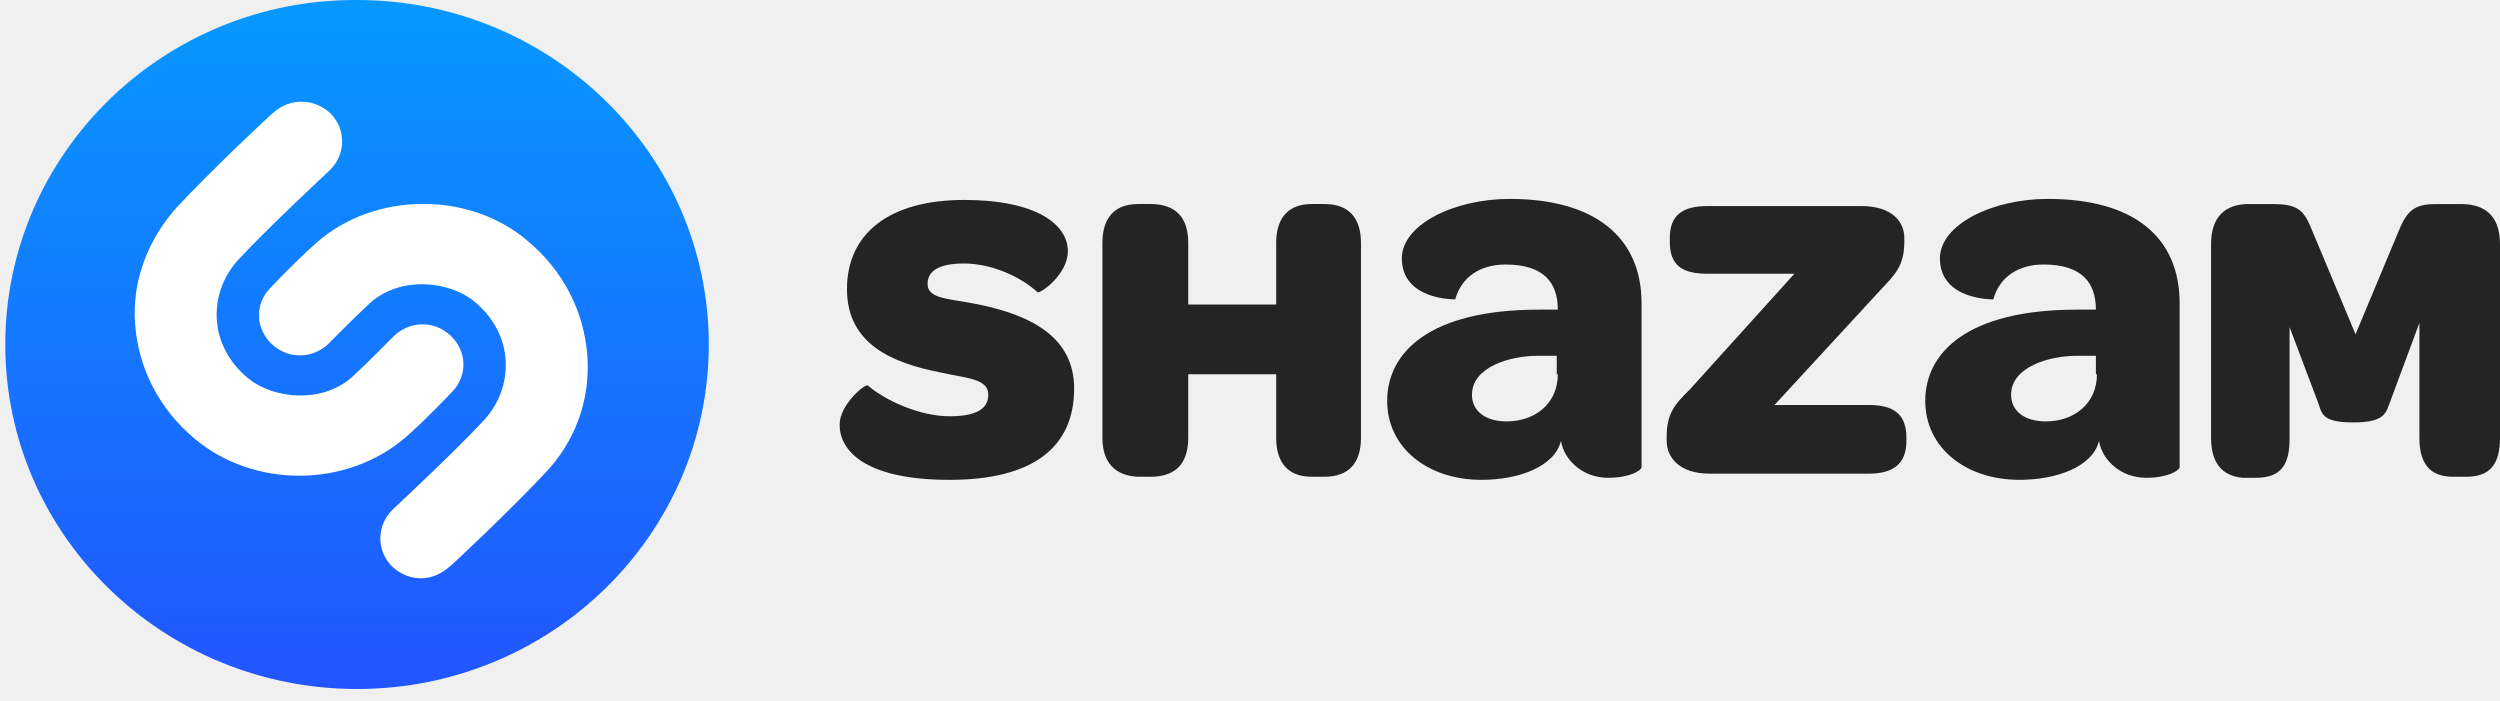
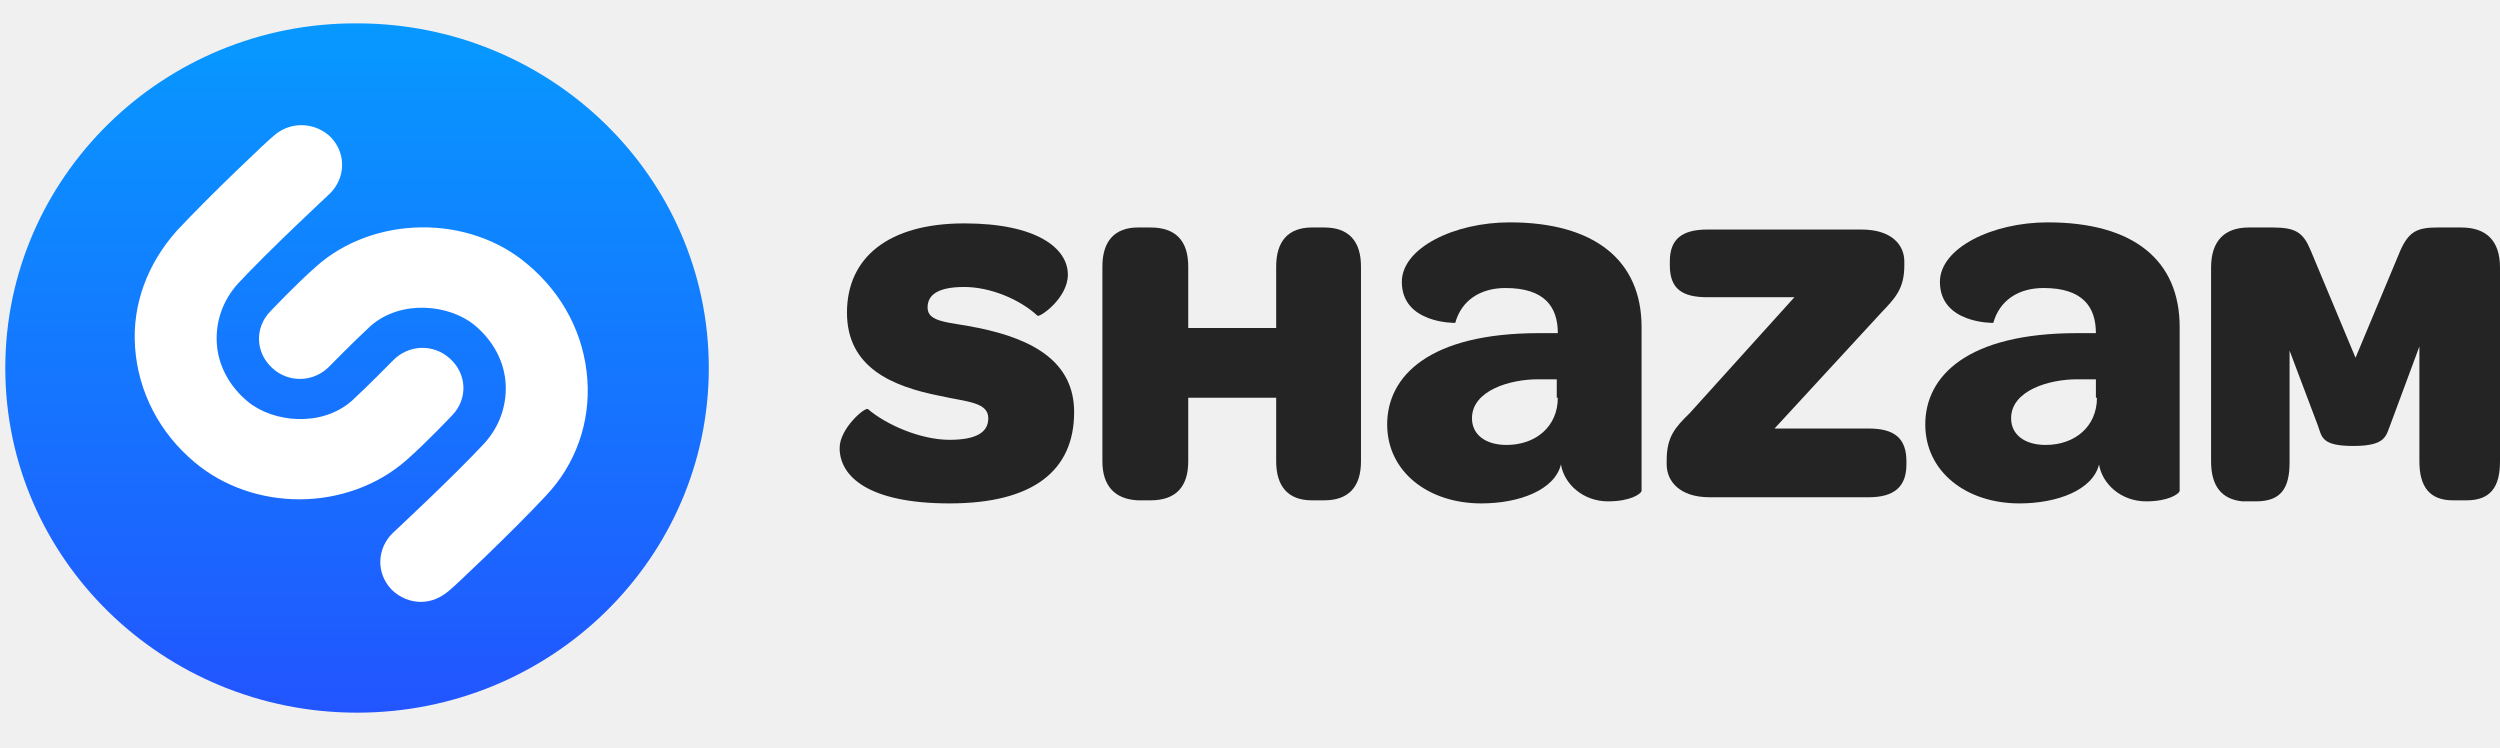
- <svg xmlns="http://www.w3.org/2000/svg" fill="none" height="44" viewBox="0 0 157 44" width="157">
-   <linearGradient id="a" gradientUnits="userSpaceOnUse" x1="22.452" x2="22.452" y1="43.255" y2="-10.898">
-     <stop offset="0" stop-color="#25f" />
-     <stop offset="1" stop-color="#0af" />
-   </linearGradient>
-   <g fill="#242424">
-     <path d="m52.729 26.657c0-1.223 1.578-2.575 1.775-2.447 1.118.966 3.287 1.932 5.128 1.932 1.644 0 2.433-.451 2.433-1.352 0-1.03-1.381-1.03-3.09-1.417-2.893-.58-5.785-1.738-5.785-5.215s2.63-5.602 7.363-5.602c4.536 0 6.509 1.545 6.509 3.219 0 1.481-1.775 2.704-1.907 2.576-1.118-1.03-2.958-1.803-4.602-1.803-1.578 0-2.301.451-2.301 1.288 0 .966 1.381.901 3.221 1.288 3.419.708 5.983 2.125 5.983 5.28 0 3.67-2.564 5.731-7.824 5.731-5.062 0-6.903-1.674-6.903-3.477z" />
-     <path d="m69.231 27.494v-12.234c0-1.61.789-2.447 2.235-2.447h.789c1.578 0 2.367.837 2.367 2.447v3.863h5.522v-3.863c0-1.61.789-2.447 2.235-2.447h.789c1.512 0 2.301.837 2.301 2.447v12.234c0 1.61-.789 2.447-2.301 2.447h-.789c-1.446 0-2.235-.837-2.235-2.447v-3.992h-5.522v3.992c0 1.61-.789 2.447-2.367 2.447h-.789c-1.446-.064-2.235-.901-2.235-2.447z" />
-     <path d="m97.831 23.502c0 1.803-1.381 2.962-3.221 2.962-1.315 0-2.17-.644-2.17-1.674 0-1.738 2.367-2.447 4.142-2.447h1.183v1.159zm-3.024-11.011c-3.484 0-6.772 1.61-6.772 3.735 0 2.64 3.353 2.575 3.353 2.575.395-1.417 1.578-2.189 3.156-2.189 2.433 0 3.287 1.159 3.287 2.833h-1.183c-6.903 0-9.533 2.704-9.533 5.731 0 2.962 2.564 4.958 5.917 4.958 2.367 0 4.602-.837 4.997-2.447.197 1.223 1.381 2.318 2.958 2.318 1.381 0 2.038-.451 2.104-.644v-10.302c0-4.185-2.958-6.568-8.284-6.568z" />
-     <path d="m104.667 27.687v-.258c0-1.481.526-2.06 1.447-2.962l6.574-7.276h-5.457c-1.577 0-2.366-.515-2.366-1.996v-.258c0-1.417.789-1.996 2.366-1.996h9.665c1.972 0 2.695 1.03 2.695 1.996v.258c0 1.481-.591 2.06-1.446 2.962l-6.706 7.276h5.917c1.578 0 2.367.58 2.367 2.06v.193c0 1.417-.789 2.06-2.367 2.06h-9.993c-1.907 0-2.696-1.03-2.696-2.06z" />
-     <path d="m131.688 23.502c0 1.803-1.381 2.962-3.221 2.962-1.315 0-2.17-.644-2.17-1.674 0-1.738 2.367-2.447 4.142-2.447h1.183v1.159zm-3.09-11.011c-3.484 0-6.772 1.61-6.772 3.735 0 2.64 3.353 2.575 3.353 2.575.395-1.417 1.578-2.189 3.156-2.189 2.433 0 3.287 1.159 3.287 2.833h-1.183c-6.903 0-9.533 2.704-9.533 5.731 0 2.962 2.564 4.958 5.917 4.958 2.367 0 4.602-.837 4.996-2.447.198 1.223 1.381 2.318 2.959 2.318 1.381 0 2.038-.451 2.104-.644v-10.302c0-4.185-2.893-6.568-8.284-6.568z" />
-     <path d="m138.855 27.494v-12.169c0-1.674.854-2.511 2.366-2.511h1.512c1.447 0 1.907.322 2.367 1.417l2.827 6.761 2.827-6.761c.526-1.159 1.052-1.417 2.301-1.417h1.512c1.578 0 2.433.837 2.433 2.511v12.169c0 1.61-.592 2.447-2.104 2.447h-.855c-1.446 0-2.103-.837-2.103-2.447v-7.212l-1.841 4.958c-.263.644-.263 1.288-2.301 1.288s-1.973-.58-2.236-1.288l-1.775-4.7v7.018c0 1.61-.526 2.447-2.103 2.447h-.855c-1.315-.129-1.972-.966-1.972-2.511z" />
+ <svg xmlns="http://www.w3.org/2000/svg" width="214" height="64" viewBox="0 0 214 64" fill="none">
+   <g clip-path="url(#clip0_657_7707)">
+     <path d="M71.873 38.351C71.873 36.683 74.024 34.839 74.293 35.014C75.816 36.331 78.773 37.648 81.282 37.648C83.523 37.648 84.598 37.034 84.598 35.804C84.598 34.4 82.716 34.4 80.386 33.873C76.443 33.083 72.501 31.502 72.501 26.761C72.501 22.02 76.085 19.122 82.537 19.122C88.72 19.122 91.409 21.229 91.409 23.512C91.409 25.532 88.989 27.2 88.81 27.024C87.287 25.619 84.777 24.566 82.537 24.566C80.386 24.566 79.4 25.18 79.4 26.322C79.4 27.639 81.282 27.551 83.792 28.078C88.451 29.044 91.946 30.976 91.946 35.278C91.946 40.282 88.451 43.092 81.282 43.092C74.382 43.092 71.873 40.809 71.873 38.351Z" fill="#242424" />
+     <path d="M94.365 39.492V22.809C94.365 20.614 95.441 19.473 97.412 19.473H98.487C100.638 19.473 101.713 20.614 101.713 22.809V28.077H109.241V22.809C109.241 20.614 110.316 19.473 112.288 19.473H113.363C115.424 19.473 116.5 20.614 116.5 22.809V39.492C116.5 41.687 115.424 42.828 113.363 42.828H112.288C110.316 42.828 109.241 41.687 109.241 39.492V34.048H101.713V39.492C101.713 41.687 100.638 42.828 98.487 42.828H97.412C95.441 42.74 94.365 41.599 94.365 39.492Z" fill="#242424" />
+     <path d="M133.349 34.048C133.349 36.507 131.467 38.087 128.958 38.087C127.166 38.087 126.001 37.209 126.001 35.804C126.001 33.434 129.227 32.468 131.646 32.468H133.259V34.048H133.349ZM129.227 19.034C124.477 19.034 119.997 21.229 119.997 24.127C119.997 27.727 124.567 27.639 124.567 27.639C125.105 25.707 126.718 24.654 128.868 24.654C132.184 24.654 133.349 26.234 133.349 28.517H131.736C122.327 28.517 118.742 32.205 118.742 36.331C118.742 40.37 122.237 43.092 126.807 43.092C130.033 43.092 133.08 41.951 133.618 39.756C133.887 41.424 135.5 42.916 137.65 42.916C139.532 42.916 140.428 42.302 140.518 42.038V27.99C140.518 22.283 136.486 19.034 129.227 19.034Z" fill="#242424" />
+     <path d="M142.668 39.755V39.404C142.668 37.385 143.385 36.594 144.64 35.365L153.601 25.443H146.163C144.013 25.443 142.938 24.741 142.938 22.721V22.37C142.938 20.439 144.013 19.648 146.163 19.648H159.337C162.025 19.648 163.01 21.053 163.01 22.37V22.721C163.01 24.741 162.205 25.531 161.039 26.761L151.899 36.682H159.964C162.115 36.682 163.19 37.472 163.19 39.492V39.755C163.19 41.687 162.115 42.565 159.964 42.565H146.343C143.743 42.565 142.668 41.16 142.668 39.755Z" fill="#242424" />
+     <path d="M179.499 34.048C179.499 36.507 177.617 38.087 175.109 38.087C173.316 38.087 172.151 37.209 172.151 35.804C172.151 33.434 175.377 32.468 177.797 32.468H179.409V34.048H179.499ZM175.287 19.034C170.538 19.034 166.057 21.229 166.057 24.127C166.057 27.727 170.627 27.639 170.627 27.639C171.165 25.707 172.778 24.654 174.929 24.654C178.245 24.654 179.409 26.234 179.409 28.517H177.797C168.388 28.517 164.803 32.205 164.803 36.331C164.803 40.37 168.298 43.092 172.868 43.092C176.094 43.092 179.141 41.951 179.678 39.756C179.948 41.424 181.56 42.916 183.711 42.916C185.593 42.916 186.489 42.302 186.579 42.038V27.99C186.579 22.283 182.636 19.034 175.287 19.034Z" fill="#242424" />
+     <path d="M189.268 39.492V22.897C189.268 20.614 190.432 19.473 192.493 19.473H194.554C196.526 19.473 197.153 19.912 197.78 21.404L201.633 30.624L205.487 21.404C206.204 19.824 206.921 19.473 208.623 19.473H210.684C212.835 19.473 214 20.614 214 22.897V39.492C214 41.687 213.193 42.828 211.132 42.828H209.967C207.996 42.828 207.1 41.687 207.1 39.492V29.658L204.591 36.419C204.233 37.297 204.233 38.175 201.455 38.175C198.677 38.175 198.765 37.384 198.407 36.419L195.987 30.009V39.58C195.987 41.775 195.27 42.916 193.121 42.916H191.956C190.163 42.74 189.268 41.599 189.268 39.492Z" fill="#242424" />
+     <path d="M0.453 31.502C0.453 47.833 13.985 61.004 30.563 61.004C47.231 61.004 60.673 47.745 60.673 31.502C60.673 15.171 47.141 2 30.563 2C13.985 1.913 0.453 15.171 0.453 31.502Z" fill="url(#paint0_linear_657_7707)" />
+     <path d="M46.691 42.477C43.824 45.551 38.716 50.38 38.447 50.555C37.73 51.17 36.923 51.521 36.027 51.521C35.131 51.521 34.235 51.17 33.518 50.468C32.174 49.063 32.264 46.955 33.608 45.638C33.697 45.551 38.805 40.809 41.494 37.912C42.748 36.507 43.376 34.751 43.286 32.907C43.196 30.975 42.211 29.132 40.598 27.814C38.447 26.058 34.325 25.619 31.726 27.902C30.203 29.307 28.321 31.239 28.231 31.327C26.887 32.731 24.736 32.819 23.302 31.502C21.869 30.185 21.779 28.078 23.123 26.673C23.213 26.585 25.274 24.39 27.066 22.81C31.995 18.42 40.15 18.332 45.168 22.634C48.215 25.18 50.007 28.692 50.276 32.468C50.545 36.156 49.29 39.756 46.691 42.477ZM25.632 42.741C22.406 42.741 19.18 41.687 16.671 39.58C13.624 37.034 11.832 33.522 11.563 29.746C11.294 26.058 12.639 22.546 15.148 19.737C18.015 16.664 23.123 11.835 23.392 11.659C24.826 10.342 26.977 10.43 28.321 11.747C29.665 13.152 29.575 15.259 28.231 16.576C28.142 16.664 23.034 21.405 20.345 24.302C19.091 25.707 18.463 27.463 18.553 29.307C18.642 31.239 19.628 33.083 21.241 34.4C23.392 36.156 27.514 36.595 30.113 34.312C31.636 32.907 33.518 30.975 33.608 30.888C34.952 29.483 37.103 29.395 38.536 30.712C39.97 32.029 40.06 34.136 38.716 35.541C38.626 35.629 36.565 37.824 34.773 39.404C32.264 41.599 28.948 42.741 25.632 42.741Z" fill="white" />
  </g>
-   <path d="m.332 21.635c0 11.976 9.927 21.634 22.09 21.634 12.228 0 22.09-9.723 22.09-21.634 0-11.976-9.927-21.635-22.09-21.635-12.163-.064-22.09 9.658-22.09 21.635z" fill="url(#a)" />
-   <path d="m34.255 29.683c-2.104 2.254-5.851 5.795-6.048 5.924-.526.451-1.118.708-1.775.708-.657 0-1.315-.258-1.841-.773-.986-1.03-.92-2.576.066-3.541.066-.064 3.813-3.541 5.785-5.666.92-1.03 1.381-2.318 1.315-3.67-.066-1.417-.789-2.769-1.972-3.735-1.578-1.288-4.602-1.61-6.509.064-1.118 1.03-2.498 2.447-2.564 2.511-.986 1.03-2.564 1.095-3.616.129-1.052-.966-1.118-2.511-.132-3.541.066-.064 1.578-1.674 2.893-2.833 3.616-3.219 9.599-3.284 13.28-.129 2.235 1.867 3.55 4.443 3.747 7.212.197 2.704-.723 5.344-2.63 7.34zm-15.45.193c-2.367 0-4.734-.773-6.574-2.318-2.235-1.867-3.55-4.443-3.747-7.212-.197-2.704.789-5.28 2.63-7.34 2.104-2.254 5.851-5.795 6.048-5.924 1.052-.966 2.63-.901 3.616.064.986 1.03.92 2.576-.066 3.541-.066.064-3.813 3.541-5.785 5.666-.92 1.03-1.381 2.318-1.315 3.67.066 1.417.789 2.769 1.972 3.735 1.578 1.288 4.602 1.61 6.509-.064 1.118-1.03 2.498-2.447 2.564-2.511.986-1.03 2.564-1.095 3.616-.129 1.052.966 1.118 2.511.132 3.541-.066.064-1.578 1.674-2.893 2.833-1.841 1.61-4.273 2.447-6.706 2.447z" fill="#fff" />
+   <defs>
+     <linearGradient id="paint0_linear_657_7707" x1="30.605" y1="60.985" x2="30.605" y2="-12.861" gradientUnits="userSpaceOnUse">
+       <stop stop-color="#2255FF" />
+       <stop offset="1" stop-color="#00AAFF" />
+     </linearGradient>
+     <clipPath id="clip0_657_7707">
+       <rect width="214" height="64" fill="white" />
+     </clipPath>
+   </defs>
</svg>
